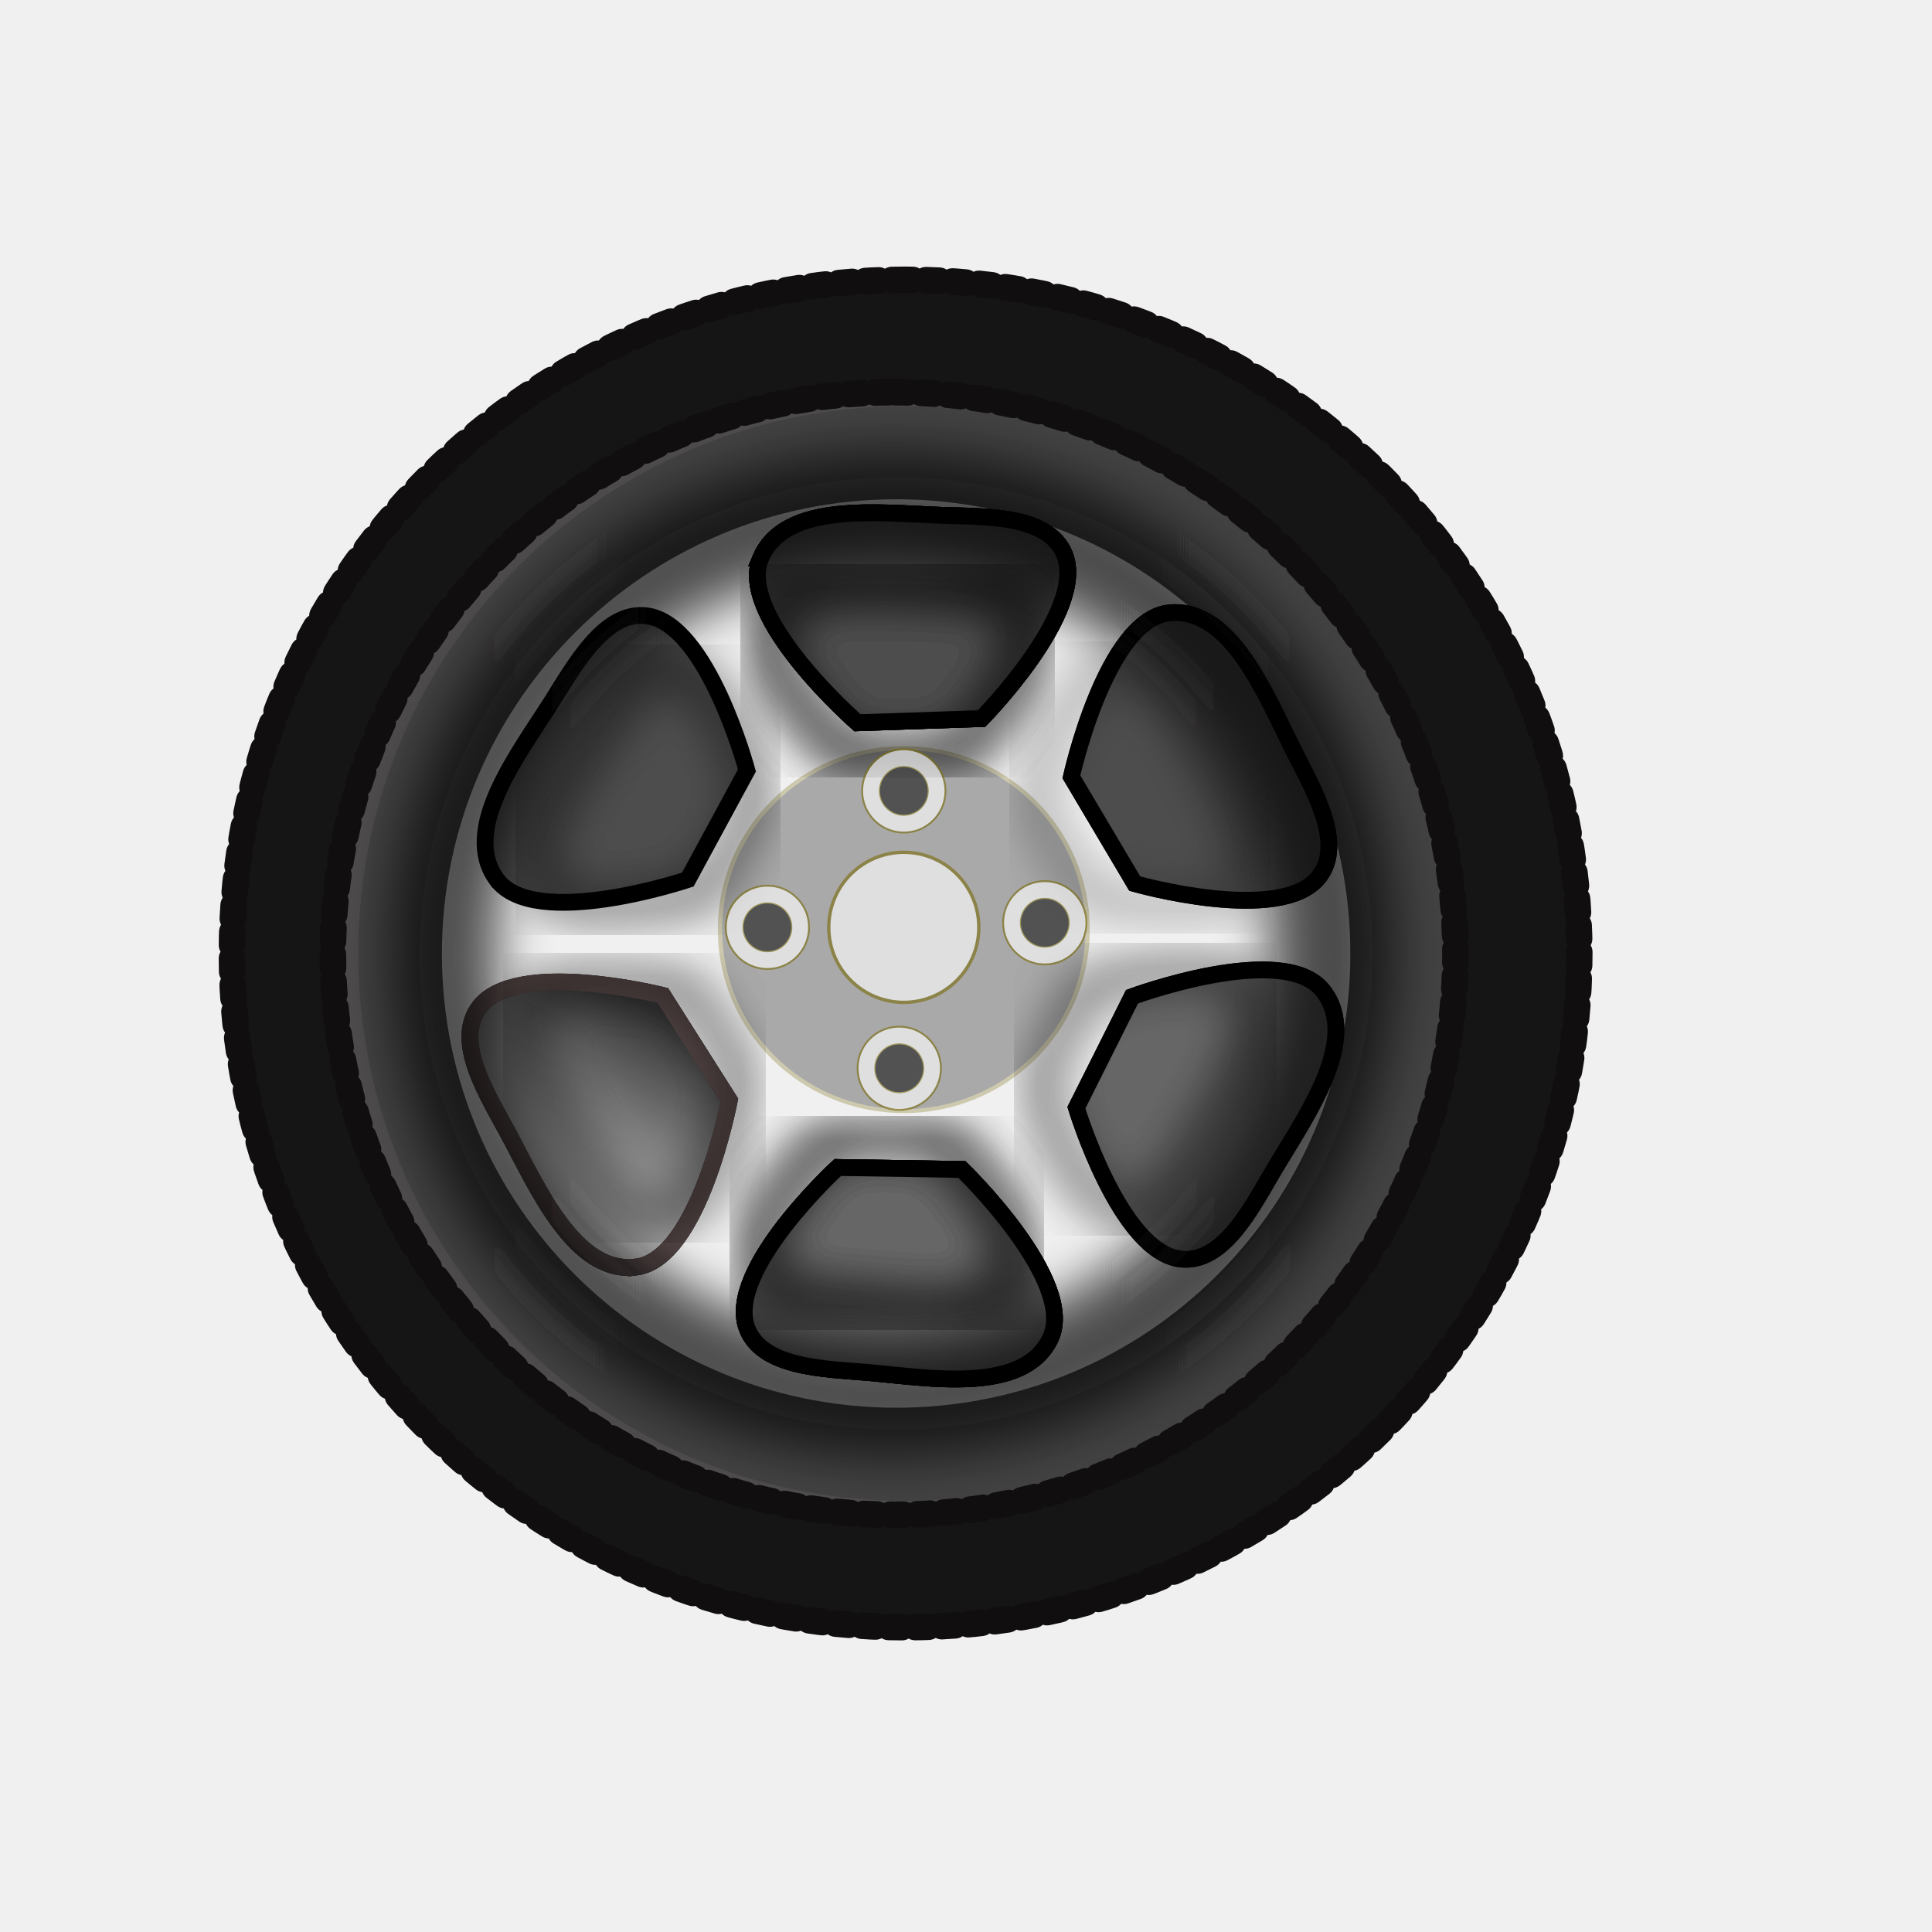
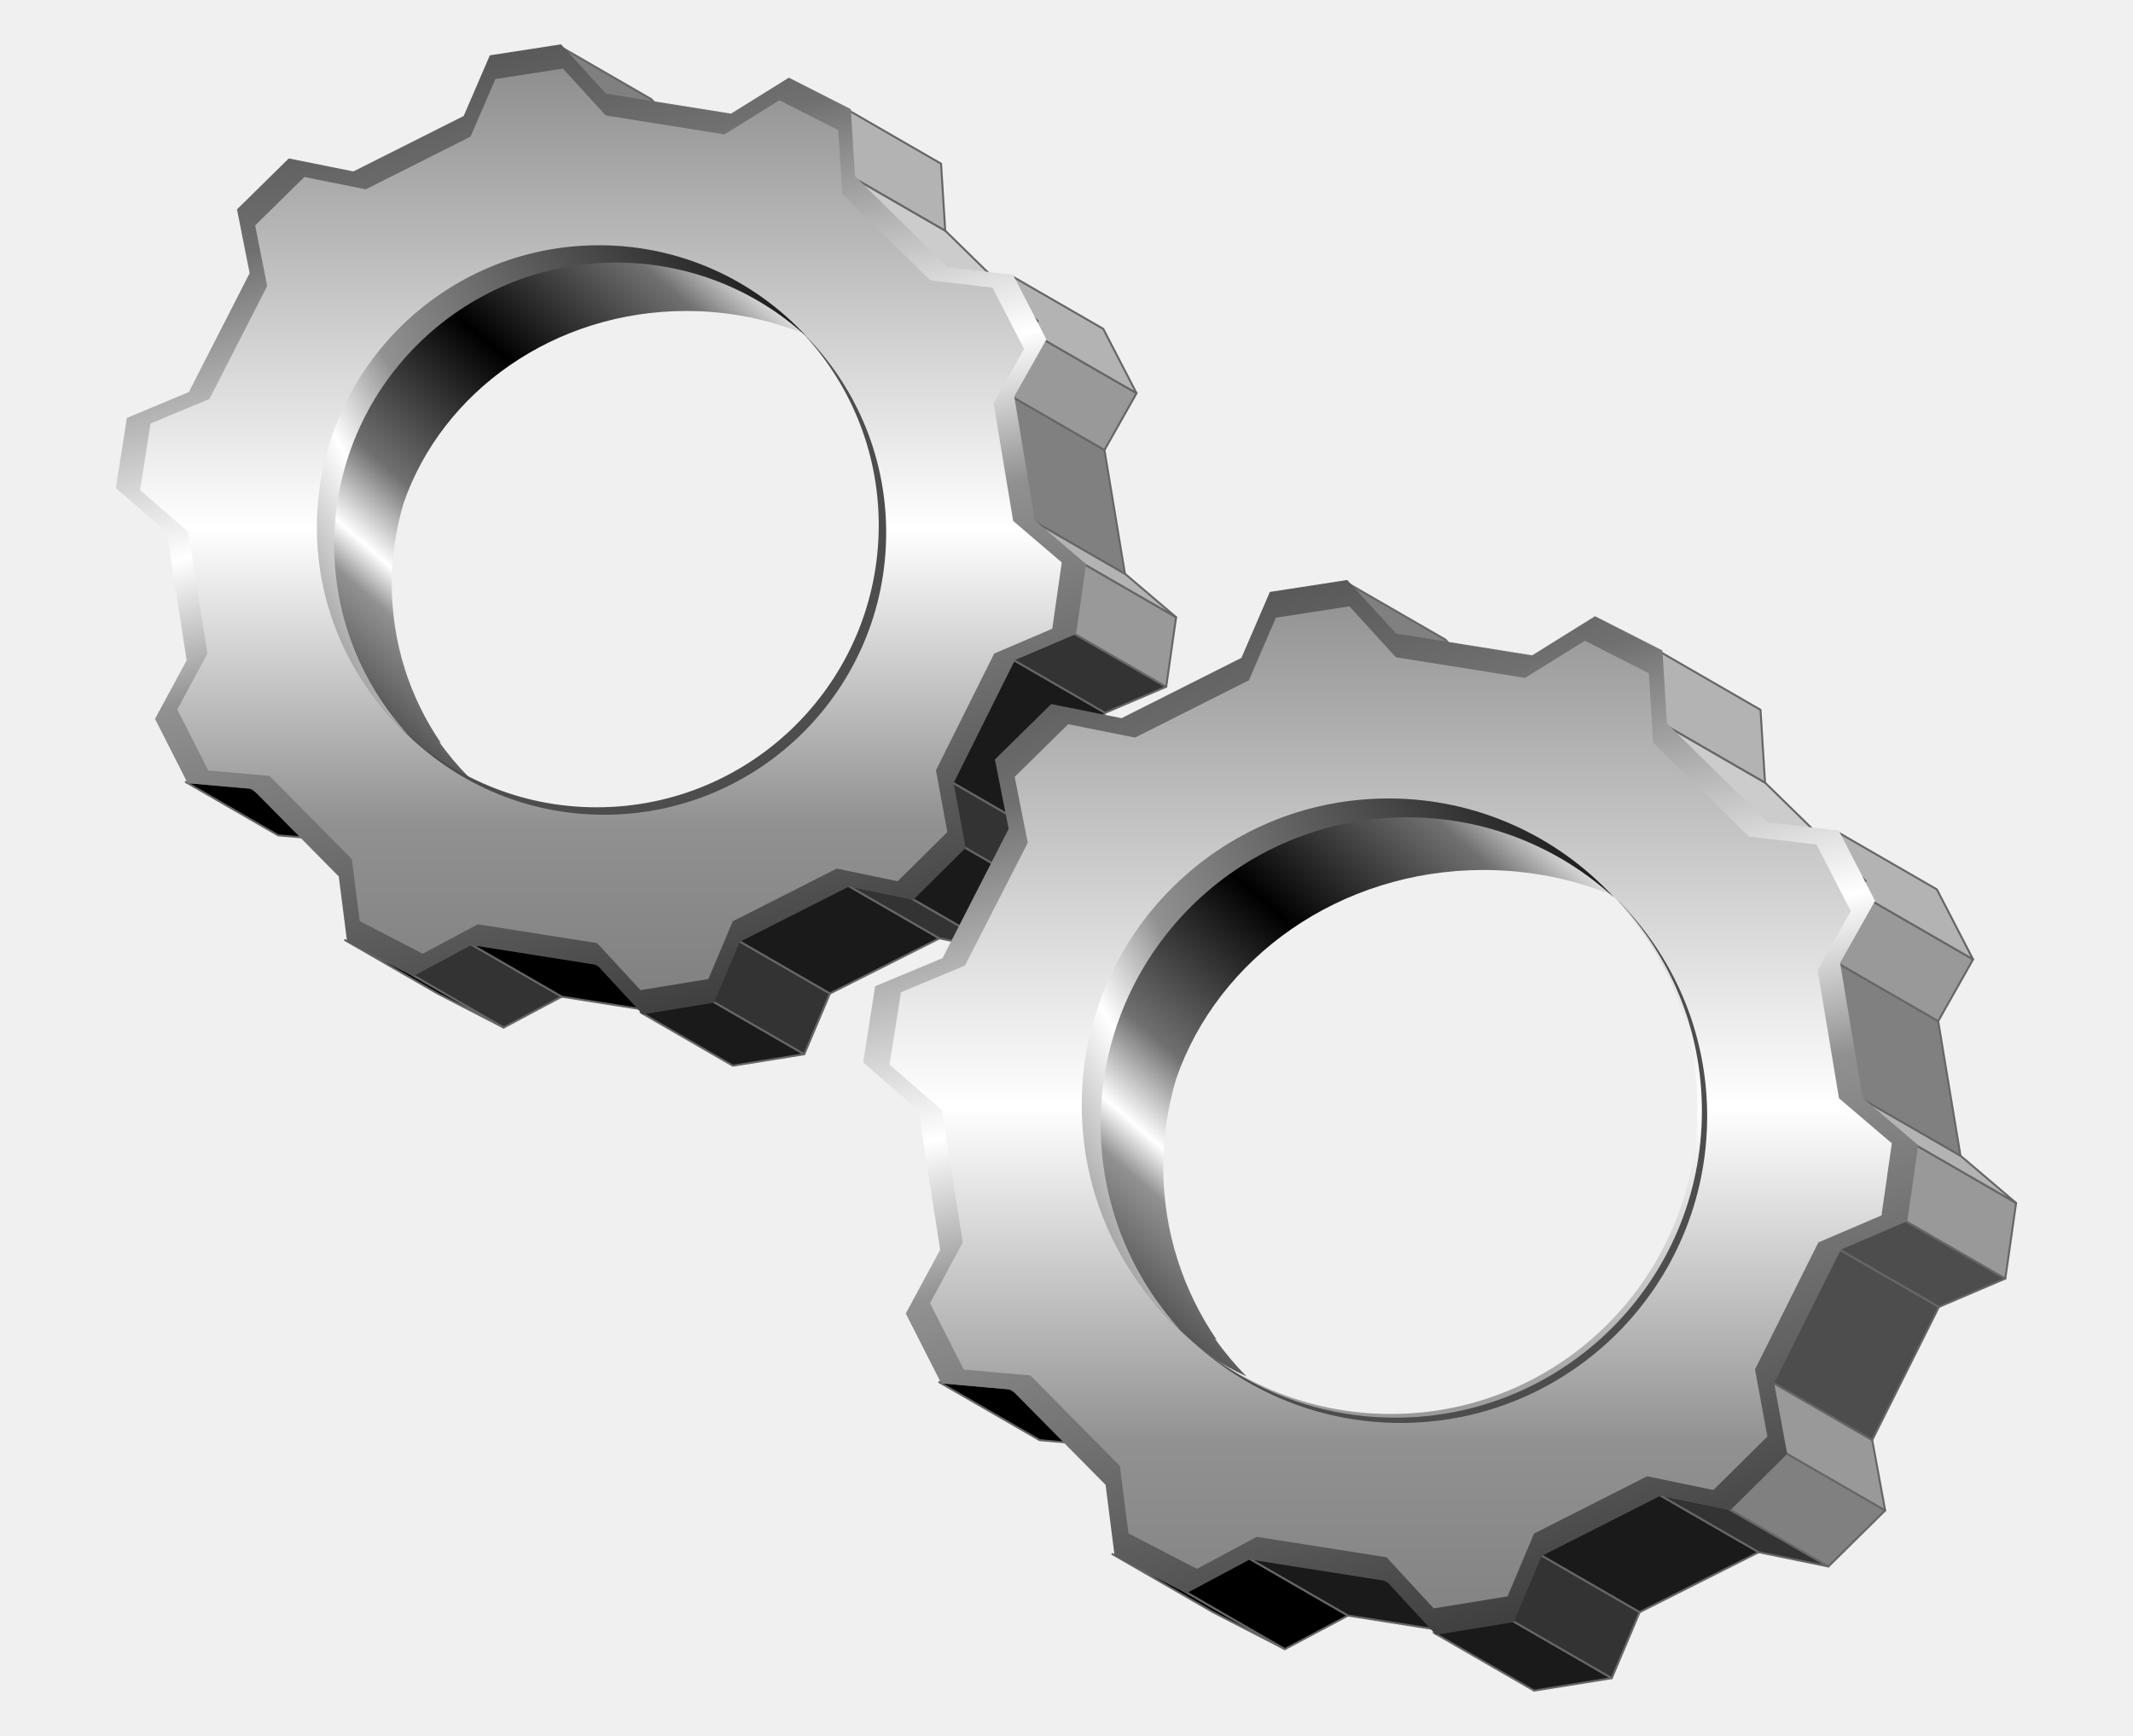
- <svg xmlns="http://www.w3.org/2000/svg" xmlns:xlink="http://www.w3.org/1999/xlink" width="90" height="90" id="svg2" version="1.1">
-   <defs id="defs4">
-     <linearGradient id="linearGradient3775">
-       <stop style="stop-color:#333333;stop-opacity:1;" offset="0" id="stop3777" />
-       <stop style="stop-color:#333333;stop-opacity:0;" offset="1" id="stop3779" />
+ <svg xmlns="http://www.w3.org/2000/svg" xmlns:xlink="http://www.w3.org/1999/xlink" viewBox="0 0 430 350">
+   <defs>
+     <linearGradient id="a">
+       <stop offset="0" />
+       <stop stop-color="#707070" offset=".344" />
+       <stop stop-color="#fff" offset=".5" />
+       <stop stop-color="#919191" offset=".578" />
+       <stop offset="1" />
    </linearGradient>
-     <linearGradient id="linearGradient3780">
-       <stop style="stop-color:#f5f5f5;stop-opacity:1;" offset="0" id="stop3782" />
-       <stop style="stop-color:#f5f5f5;stop-opacity:0;" offset="1" id="stop3784" />
-     </linearGradient>
-     <linearGradient id="linearGradient3709">
-       <stop style="stop-color:#000000;stop-opacity:1;" offset="0" id="stop3711" />
-       <stop style="stop-color:#000000;stop-opacity:0;" offset="1" id="stop3713" />
-     </linearGradient>
-     <linearGradient xlink:href="#linearGradient3709" id="linearGradient3715" x1="245.551" y1="592.607" x2="377.656" y2="707.546" gradientUnits="userSpaceOnUse" gradientTransform="translate(-231.2738,386.761)" />
-     <linearGradient xlink:href="#linearGradient3780" id="linearGradient3786" x1="70.851" y1="984.575" x2="76.82" y2="1014.064" gradientUnits="userSpaceOnUse" />
-     <filter id="filter3887">
-       <feGaussianBlur stdDeviation="1.714" id="feGaussianBlur3889" />
-     </filter>
-     <linearGradient xlink:href="#linearGradient3775" id="linearGradient3781" x1="37.068" y1="1009.351" x2="30.702" y2="1021.839" gradientUnits="userSpaceOnUse" gradientTransform="matrix(0.9724398,0,0,0.9724378,-5.187414,28.12496)" />
+     <linearGradient id="i" x1="745.09" x2="683.15" y1="162.86" y2="229.17" gradientTransform="matrix(1.0746 0 0 1.0038 -476.03 64.704)" gradientUnits="userSpaceOnUse" xlink:href="#a" spreadMethod="reflect" />
+     <linearGradient id="h" x1="306.66" x2="400.02" y1="59.359" y2="407.77" gradientUnits="userSpaceOnUse" xlink:href="#a" spreadMethod="reflect" />
+     <linearGradient id="g" x2="0" y1="-123.19" y2="633.24" gradientUnits="userSpaceOnUse" xlink:href="#a" spreadMethod="reflect" />
+     <linearGradient id="f" x1="177.53" x2="364.48" y1="275.92" y2="162.45" gradientUnits="userSpaceOnUse" xlink:href="#a" spreadMethod="reflect" />
+     <linearGradient id="e" x1="745.09" x2="683.15" y1="162.86" y2="229.17" gradientTransform="matrix(1.1686 0 0 1.0915 -389.72 162.62)" gradientUnits="userSpaceOnUse" xlink:href="#a" spreadMethod="reflect" />
+     <linearGradient id="d" x1="461.38" x2="562.89" y1="156.8" y2="535.67" gradientUnits="userSpaceOnUse" xlink:href="#a" spreadMethod="reflect" />
+     <linearGradient id="c" x2="0" y1="-64.016" y2="803.16" gradientUnits="userSpaceOnUse" xlink:href="#a" spreadMethod="reflect" />
+     <linearGradient id="b" x1="320.96" x2="524.25" y1="392.29" y2="268.9" gradientUnits="userSpaceOnUse" xlink:href="#a" spreadMethod="reflect" />
  </defs>
-   <g id="layer1" transform="translate(0,-962.3622)">
-     <path style="opacity:0.721;fill:#000000;fill-opacity:1;fill-rule:evenodd;stroke:#100e0e;stroke-width:1.027;stroke-linecap:round;stroke-linejoin:round;stroke-miterlimit:0;stroke-opacity:1;stroke-dasharray:none;stroke-dashoffset:0" d="m 42.173,980.769 c -14.364,0 -25.997,11.633 -25.997,25.997 0,14.364 11.633,26.025 25.997,26.025 14.364,0 26.025,-11.661 26.025,-26.025 0,-14.364 -11.66,-25.997 -26.025,-25.997 z m -0.414,4.337 c 11.97,0 21.659,9.717 21.659,21.687 0,11.97 -9.689,21.66 -21.659,21.66 -11.97,0 -21.687,-9.69 -21.687,-21.66 0,-11.97 9.717,-21.687 21.687,-21.687 z" id="path3741" />
-     <path style="fill:#4d4d4d;stroke:#000000;stroke-width:0.782px;stroke-linecap:butt;stroke-linejoin:miter;stroke-opacity:1" d="m 23.143,1003.337 c -1.712,-2.318 0.995,-5.831 2.542,-8.262 1.074,-1.687 2.466,-4.285 4.449,-4.025 2.835,0.372 4.661,7.203 4.661,7.203 l -2.754,5.084 c 0,0 -7.135,2.386 -8.897,0 z" id="path2957" />
-     <path id="path2961" d="m 35.442,988.356 c 1.133,-2.649 5.533,-2.092 8.413,-1.987 1.998,0.073 4.944,-0.041 5.723,1.801 1.113,2.634 -3.855,7.664 -3.855,7.664 l -5.779,0.197 c 0,0 -5.668,-4.948 -4.501,-7.675 z" style="fill:none;stroke:#000000;stroke-width:0.782px;stroke-linecap:butt;stroke-linejoin:miter;stroke-opacity:1" />
-     <path style="fill:none;stroke:#000000;stroke-width:0.782px;stroke-linecap:butt;stroke-linejoin:miter;stroke-opacity:1" d="m 35.442,988.356 c 1.133,-2.649 5.533,-2.092 8.413,-1.987 1.998,0.073 4.944,-0.041 5.723,1.801 1.113,2.634 -3.855,7.664 -3.855,7.664 l -5.779,0.197 c 0,0 -5.668,-4.948 -4.501,-7.675 z" id="path2963" />
-     <path id="path2965" d="m 61.627,1008.513 c 1.784,2.263 -0.81,5.86 -2.28,8.338 -1.02,1.72 -2.33,4.361 -4.32,4.163 -2.846,-0.283 -4.885,-7.052 -4.885,-7.052 l 2.592,-5.169 c 0,0 7.057,-2.609 8.893,-0.281 z" style="fill:none;stroke:#000000;stroke-width:0.782px;stroke-linecap:butt;stroke-linejoin:miter;stroke-opacity:1" />
-     <path style="fill:none;stroke:#000000;stroke-width:0.782px;stroke-linecap:butt;stroke-linejoin:miter;stroke-opacity:1" d="m 54.476,990.913 c 2.868,-0.28 4.495,3.846 5.787,6.421 0.897,1.787 2.413,4.315 1.172,5.884 -1.774,2.243 -8.574,0.305 -8.574,0.305 l -2.951,-4.973 c 0,0 1.613,-7.349 4.565,-7.637 z" id="path2967" />
-     <path style="fill:none;stroke:#000000;stroke-width:0.782px;stroke-linecap:butt;stroke-linejoin:miter;stroke-opacity:1" d="m 48.918,1024.732 c -1.264,2.589 -5.631,1.813 -8.501,1.564 -1.992,-0.173 -4.94,-0.206 -5.625,-2.085 -0.98,-2.687 4.234,-7.462 4.234,-7.462 l 5.781,0.092 c 0,0 5.413,5.225 4.112,7.89 z" id="path2969" />
-     <path id="path2971" d="m 48.918,1024.732 c -1.264,2.589 -5.631,1.813 -8.501,1.564 -1.992,-0.173 -4.94,-0.206 -5.625,-2.085 -0.98,-2.687 4.234,-7.462 4.234,-7.462 l 5.781,0.092 c 0,0 5.413,5.225 4.112,7.89 z" style="fill:none;stroke:#000000;stroke-width:0.782px;stroke-linecap:butt;stroke-linejoin:miter;stroke-opacity:1" />
-     <path style="fill:none;stroke:#000000;stroke-width:0.782px;stroke-linecap:butt;stroke-linejoin:miter;stroke-opacity:1" d="m 29.638,1021.386 c -2.858,0.365 -4.607,-3.711 -5.975,-6.247 -0.949,-1.76 -2.54,-4.242 -1.346,-5.846 1.707,-2.294 8.561,-0.558 8.561,-0.558 l 3.097,4.883 c 0,0 -1.395,7.393 -4.337,7.769 z" id="path2973" />
-     <path style="opacity:0.295;fill:#000000;fill-opacity:1;fill-rule:evenodd;stroke:#7b6d10;stroke-width:0.2;stroke-linecap:round;stroke-linejoin:round;stroke-miterlimit:4;stroke-opacity:1;stroke-dasharray:none;stroke-dashoffset:0" id="path2975" d="m -44.954,4.831 a 8.395,9.343 0 1 1 -16.79,0 8.395,9.343 0 1 1 16.79,0 z" transform="matrix(1.019863,0,0,0.9050598,96.51171,1001.295)" />
-     <path id="path2977" d="m 42.17,975.399 c -17.329,0 -31.364,14.034 -31.364,31.364 0,17.329 14.034,31.397 31.364,31.397 17.329,0 31.397,-14.068 31.397,-31.397 0,-17.33 -14.068,-31.364 -31.397,-31.364 z m -0.5,5.233 c 14.441,0 26.131,11.723 26.131,26.164 0,14.441 -11.69,26.131 -26.131,26.131 -14.441,0 -26.164,-11.69 -26.164,-26.131 0,-14.441 11.723,-26.164 26.164,-26.164 z" style="fill:#151515;fill-opacity:1;fill-rule:evenodd;stroke:#100e0e;stroke-width:1.239;stroke-linecap:round;stroke-linejoin:round;stroke-miterlimit:0;stroke-opacity:1;stroke-dasharray:0.619, 0.619;stroke-dashoffset:0" />
-     <path style="fill:none;stroke:#000000;stroke-width:0.782px;stroke-linecap:butt;stroke-linejoin:miter;stroke-opacity:1" d="m 35.442,988.356 c 1.133,-2.649 5.533,-2.092 8.413,-1.987 1.998,0.073 4.944,-0.041 5.723,1.801 1.113,2.634 -3.855,7.664 -3.855,7.664 l -5.779,0.197 c 0,0 -5.668,-4.948 -4.501,-7.675 z" id="path2981" />
-     <path id="path2983" d="m 35.442,988.356 c 1.133,-2.649 5.533,-2.092 8.413,-1.987 1.998,0.073 4.944,-0.041 5.723,1.801 1.113,2.634 -3.855,7.664 -3.855,7.664 l -5.779,0.197 c 0,0 -5.668,-4.948 -4.501,-7.675 z" style="fill:#4d4d4d;stroke:#000000;stroke-width:0.782px;stroke-linecap:butt;stroke-linejoin:miter;stroke-opacity:1" />
-     <path style="fill:#666666;stroke:#000000;stroke-width:0.782px;stroke-linecap:butt;stroke-linejoin:miter;stroke-opacity:1" d="m 61.627,1008.513 c 1.784,2.263 -0.81,5.86 -2.28,8.338 -1.02,1.72 -2.33,4.361 -4.32,4.163 -2.846,-0.283 -4.885,-7.052 -4.885,-7.052 l 2.592,-5.169 c 0,0 7.057,-2.609 8.893,-0.281 z" id="path2985" />
-     <path id="path2987" d="m 54.476,990.913 c 2.868,-0.28 4.495,3.846 5.787,6.421 0.897,1.787 2.413,4.315 1.172,5.884 -1.774,2.243 -8.574,0.305 -8.574,0.305 l -2.951,-4.973 c 0,0 1.613,-7.349 4.565,-7.637 z" style="fill:#4d4d4d;stroke:#000000;stroke-width:0.782px;stroke-linecap:butt;stroke-linejoin:miter;stroke-opacity:1" />
-     <path id="path2989" d="m 48.918,1024.732 c -1.264,2.589 -5.631,1.813 -8.501,1.564 -1.992,-0.173 -4.94,-0.206 -5.625,-2.085 -0.98,-2.687 4.234,-7.462 4.234,-7.462 l 5.781,0.092 c 0,0 5.413,5.225 4.112,7.89 z" style="fill:none;stroke:#000000;stroke-width:0.782px;stroke-linecap:butt;stroke-linejoin:miter;stroke-opacity:1" />
-     <path style="fill:#666666;stroke:#000000;stroke-width:0.782px;stroke-linecap:butt;stroke-linejoin:miter;stroke-opacity:1" d="m 48.918,1024.732 c -1.264,2.589 -5.631,1.813 -8.501,1.564 -1.992,-0.173 -4.94,-0.206 -5.625,-2.085 -0.98,-2.687 4.234,-7.462 4.234,-7.462 l 5.781,0.092 c 0,0 5.413,5.225 4.112,7.89 z" id="path2991" />
-     <path id="path2993" d="m 29.638,1021.386 c -2.858,0.365 -4.607,-3.711 -5.975,-6.247 -0.949,-1.76 -2.54,-4.242 -1.346,-5.846 1.707,-2.294 8.561,-0.558 8.561,-0.558 l 3.097,4.883 c 0,0 -1.395,7.393 -4.337,7.769 z" style="fill:url(#linearGradient3781);fill-opacity:1;stroke:#534545;stroke-width:0.782;stroke-linecap:butt;stroke-linejoin:miter;stroke-miterlimit:4;stroke-opacity:1;stroke-dasharray:none" />
-     <path id="path3063" d="m -54.478,931.709 c -18.362,0 -33.233,14.871 -33.233,33.233 0,18.362 14.871,33.268 33.233,33.268 18.362,0 33.268,-14.906 33.268,-33.268 0,-18.362 -14.906,-33.233 -33.268,-33.233 z m -0.53,5.545 c 15.302,0 27.688,12.422 27.688,27.724 0,15.302 -12.386,27.688 -27.688,27.688 -15.302,0 -27.724,-12.386 -27.724,-27.688 0,-15.302 12.422,-27.724 27.724,-27.724 z" style="opacity:0.455;fill:#000000;fill-opacity:1;fill-rule:evenodd;stroke:#100e0e;stroke-width:1.312;stroke-linecap:round;stroke-linejoin:round;stroke-miterlimit:0;stroke-opacity:1;stroke-dasharray:none;stroke-dashoffset:0;filter:url(#filter3887)" transform="matrix(0.6588143,0,0,0.6588128,77.43065,371.0518)" />
-     <path id="path3065" d="m -78.805,960.559 c -2.188,-2.963 1.272,-7.454 3.25,-10.561 1.373,-2.156 3.152,-5.478 5.687,-5.145 3.625,0.476 5.958,9.207 5.958,9.207 l -3.52,6.499 c 0,0 -9.121,3.05 -11.374,0 z" style="opacity:0.632;fill:none;stroke:#000000;stroke-width:1px;stroke-linecap:butt;stroke-linejoin:miter;stroke-opacity:1;filter:url(#filter3887)" transform="matrix(0.6588143,0,0,0.6588128,77.43065,371.0518)" />
-     <path style="opacity:0.632;fill:none;stroke:#000000;stroke-width:1px;stroke-linecap:butt;stroke-linejoin:miter;stroke-opacity:1;filter:url(#filter3887)" d="m -63.083,941.408 c 1.449,-3.387 7.073,-2.674 10.754,-2.54 2.555,0.093 6.32,-0.052 7.315,2.302 1.423,3.367 -4.928,9.797 -4.928,9.797 l -7.387,0.251 c 0,0 -7.245,-6.325 -5.754,-9.811 z" id="path3067" transform="matrix(0.6588143,0,0,0.6588128,77.43065,371.0518)" />
-     <path id="path3069" d="m -63.083,941.408 c 1.449,-3.387 7.073,-2.674 10.754,-2.54 2.555,0.093 6.32,-0.052 7.315,2.302 1.423,3.367 -4.928,9.797 -4.928,9.797 l -7.387,0.251 c 0,0 -7.245,-6.325 -5.754,-9.811 z" style="opacity:0.632;fill:none;stroke:#000000;stroke-width:1px;stroke-linecap:butt;stroke-linejoin:miter;stroke-opacity:1;filter:url(#filter3887)" transform="matrix(0.6588143,0,0,0.6588128,77.43065,371.0518)" />
-     <path style="opacity:0.632;fill:none;stroke:#000000;stroke-width:1px;stroke-linecap:butt;stroke-linejoin:miter;stroke-opacity:1;filter:url(#filter3887)" d="m -29.61,967.176 c 2.281,2.892 -1.036,7.491 -2.915,10.659 -1.304,2.199 -2.978,5.575 -5.522,5.322 -3.638,-0.361 -6.245,-9.015 -6.245,-9.015 l 3.314,-6.607 c 0,0 9.021,-3.336 11.368,-0.359 z" id="path3071" transform="matrix(0.6588143,0,0,0.6588128,77.43065,371.0518)" />
-     <path id="path3073" d="m -38.75,944.677 c 3.666,-0.358 5.746,4.916 7.398,8.208 1.147,2.285 3.085,5.516 1.499,7.521 -2.268,2.867 -10.96,0.39 -10.96,0.39 l -3.772,-6.356 c 0,0 2.062,-9.394 5.836,-9.763 z" style="opacity:0.632;fill:none;stroke:#000000;stroke-width:1px;stroke-linecap:butt;stroke-linejoin:miter;stroke-opacity:1;filter:url(#filter3887)" transform="matrix(0.6588143,0,0,0.6588128,77.43065,371.0518)" />
-     <path id="path3075" d="m -45.855,987.91 c -1.616,3.31 -7.198,2.317 -10.868,1.999 -2.547,-0.221 -6.315,-0.264 -7.191,-2.665 -1.253,-3.434 5.412,-9.538 5.412,-9.538 l 7.391,0.118 c 0,0 6.92,6.68 5.256,10.086 z" style="opacity:0.632;fill:none;stroke:#000000;stroke-width:1px;stroke-linecap:butt;stroke-linejoin:miter;stroke-opacity:1;filter:url(#filter3887)" transform="matrix(0.6588143,0,0,0.6588128,77.43065,371.0518)" />
-     <path style="opacity:0.632;fill:none;stroke:#000000;stroke-width:1px;stroke-linecap:butt;stroke-linejoin:miter;stroke-opacity:1;filter:url(#filter3887)" d="m -45.855,987.91 c -1.616,3.31 -7.198,2.317 -10.868,1.999 -2.547,-0.221 -6.315,-0.264 -7.191,-2.665 -1.253,-3.434 5.412,-9.538 5.412,-9.538 l 7.391,0.118 c 0,0 6.92,6.68 5.256,10.086 z" id="path3077" transform="matrix(0.6588143,0,0,0.6588128,77.43065,371.0518)" />
-     <path id="path3079" d="m -70.502,983.632 c -3.654,0.467 -5.889,-4.744 -7.638,-7.986 -1.214,-2.25 -3.247,-5.423 -1.721,-7.474 2.182,-2.933 10.944,-0.714 10.944,-0.714 l 3.959,6.242 c 0,0 -1.783,9.451 -5.544,9.931 z" style="opacity:0.632;fill:none;stroke:#000000;stroke-width:1px;stroke-linecap:butt;stroke-linejoin:miter;stroke-opacity:1;filter:url(#filter3887)" transform="matrix(0.6588143,0,0,0.6588128,77.43065,371.0518)" />
-     <path style="opacity:0.455;fill:#000000;fill-opacity:1;fill-rule:evenodd;stroke:#100e0e;stroke-width:1.312;stroke-linecap:round;stroke-linejoin:round;stroke-miterlimit:0;stroke-opacity:1;stroke-dasharray:none;stroke-dashoffset:0;filter:url(#filter3887)" d="m -58.811,920.877 c -18.362,0 -33.233,14.871 -33.233,33.233 0,18.362 14.871,33.268 33.233,33.268 18.362,0 33.268,-14.906 33.268,-33.268 0,-18.362 -14.906,-33.233 -33.268,-33.233 z m -0.53,5.545 c 15.302,0 27.688,12.422 27.688,27.724 0,15.302 -12.386,27.688 -27.688,27.688 -15.302,0 -27.724,-12.386 -27.724,-27.688 0,-15.302 12.422,-27.724 27.724,-27.724 z" id="path3083" transform="matrix(0.699964,0,0,0.6999625,82.70457,338.9262)" />
-     <path style="opacity:0.632;fill:none;stroke:#000000;stroke-width:1px;stroke-linecap:butt;stroke-linejoin:miter;stroke-opacity:1;filter:url(#filter3887)" d="m -78.805,960.559 c -2.188,-2.963 1.272,-7.454 3.25,-10.561 1.373,-2.156 3.152,-5.478 5.687,-5.145 3.625,0.476 5.958,9.207 5.958,9.207 l -3.52,6.499 c 0,0 -9.121,3.05 -11.374,0 z" id="path3085" transform="matrix(0.6588143,0,0,0.6588128,77.43065,371.0518)" />
-     <path id="path3087" d="m -63.083,941.408 c 1.449,-3.387 7.073,-2.674 10.754,-2.54 2.555,0.093 6.32,-0.052 7.315,2.302 1.423,3.367 -4.928,9.797 -4.928,9.797 l -7.387,0.251 c 0,0 -7.245,-6.325 -5.754,-9.811 z" style="opacity:0.632;fill:none;stroke:#000000;stroke-width:1px;stroke-linecap:butt;stroke-linejoin:miter;stroke-opacity:1;filter:url(#filter3887)" transform="matrix(0.6588143,0,0,0.6588128,77.43065,371.0518)" />
-     <path style="opacity:0.632;fill:none;stroke:#000000;stroke-width:1px;stroke-linecap:butt;stroke-linejoin:miter;stroke-opacity:1;filter:url(#filter3887)" d="m -63.083,941.408 c 1.449,-3.387 7.073,-2.674 10.754,-2.54 2.555,0.093 6.32,-0.052 7.315,2.302 1.423,3.367 -4.928,9.797 -4.928,9.797 l -7.387,0.251 c 0,0 -7.245,-6.325 -5.754,-9.811 z" id="path3089" transform="matrix(0.6588143,0,0,0.6588128,77.43065,371.0518)" />
-     <path id="path3091" d="m -29.61,967.176 c 2.281,2.892 -1.036,7.491 -2.915,10.659 -1.304,2.199 -2.978,5.575 -5.522,5.322 -3.638,-0.361 -6.245,-9.015 -6.245,-9.015 l 3.314,-6.607 c 0,0 9.021,-3.336 11.368,-0.359 z" style="opacity:0.632;fill:none;stroke:#000000;stroke-width:1px;stroke-linecap:butt;stroke-linejoin:miter;stroke-opacity:1;filter:url(#filter3887)" transform="matrix(0.6588143,0,0,0.6588128,77.43065,371.0518)" />
-     <path style="opacity:0.632;fill:none;stroke:#000000;stroke-width:0;stroke-linecap:butt;stroke-linejoin:miter;stroke-miterlimit:4;stroke-opacity:1;stroke-dasharray:none;filter:url(#filter3887)" d="m -38.75,944.677 c 3.666,-0.358 5.746,4.916 7.398,8.208 1.147,2.285 3.085,5.516 1.499,7.521 -2.268,2.867 -10.96,0.39 -10.96,0.39 l -3.772,-6.356 c 0,0 2.062,-9.394 5.836,-9.763 z" id="path3093" transform="matrix(0.6588143,0,0,0.6588128,77.43065,371.0518)" />
-     <path style="opacity:0.632;fill:none;stroke:#000000;stroke-width:1px;stroke-linecap:butt;stroke-linejoin:miter;stroke-opacity:1;filter:url(#filter3887)" d="m -45.855,987.91 c -1.616,3.31 -7.198,2.317 -10.868,1.999 -2.547,-0.221 -6.315,-0.264 -7.191,-2.665 -1.253,-3.434 5.412,-9.538 5.412,-9.538 l 7.391,0.118 c 0,0 6.92,6.68 5.256,10.086 z" id="path3095" transform="matrix(0.6588143,0,0,0.6588128,77.43065,371.0518)" />
-     <path id="path3097" d="m -45.855,987.91 c -1.616,3.31 -7.198,2.317 -10.868,1.999 -2.547,-0.221 -6.315,-0.264 -7.191,-2.665 -1.253,-3.434 5.412,-9.538 5.412,-9.538 l 7.391,0.118 c 0,0 6.92,6.68 5.256,10.086 z" style="opacity:0.632;fill:none;stroke:#000000;stroke-width:1px;stroke-linecap:butt;stroke-linejoin:miter;stroke-opacity:1;filter:url(#filter3887)" transform="matrix(0.6588143,0,0,0.6588128,77.43065,371.0518)" />
-     <path style="opacity:0.632;fill:none;stroke:#000000;stroke-width:1px;stroke-linecap:butt;stroke-linejoin:miter;stroke-opacity:1;filter:url(#filter3887)" d="m -70.502,983.632 c -3.654,0.467 -5.889,-4.744 -7.638,-7.986 -1.214,-2.25 -3.247,-5.423 -1.721,-7.474 2.182,-2.933 10.944,-0.714 10.944,-0.714 l 3.959,6.242 c 0,0 -1.783,9.451 -5.544,9.931 z" id="path3099" transform="matrix(0.6588143,0,0,0.6588128,77.43065,371.0518)" />
-     <path style="opacity:0.632;fill:#ffffff;fill-opacity:1;fill-rule:evenodd;stroke:#7b6d10;stroke-width:0.2;stroke-linecap:round;stroke-linejoin:round;stroke-miterlimit:4;stroke-opacity:1;stroke-dasharray:none;stroke-dashoffset:0" id="path3931" d="m -53.891,-8.709 a 4.468,4.468 0 1 1 -8.937,0 4.468,4.468 0 1 1 8.937,0 z" transform="matrix(0.7822635,0,0,0.7822618,87.75509,1012.374)" />
-     <g id="g3945" transform="matrix(1.276056,0,0,1.276053,105.5142,-278.1799)">
-       <path style="opacity:0.632;fill:#ffffff;fill-opacity:1;fill-rule:evenodd;stroke:#7b6d10;stroke-width:0.2;stroke-linecap:round;stroke-linejoin:round;stroke-miterlimit:4;stroke-opacity:1;stroke-dasharray:none;stroke-dashoffset:0" id="path3941" d="m -53.891,-8.709 c 0,2.468 -2.001,4.468 -4.468,4.468 -2.468,0 -4.468,-2.001 -4.468,-4.468 0,-2.468 2.001,-4.468 4.468,-4.468 2.468,0 4.468,2.001 4.468,4.468 z" transform="matrix(0.3405524,0,0,0.3405524,-29.8188,1004.01)" />
-       <path transform="matrix(0.1992261,0,0,0.1992261,-38.06644,1002.779)" d="m -53.891,-8.709 c 0,2.468 -2.001,4.468 -4.468,4.468 -2.468,0 -4.468,-2.001 -4.468,-4.468 0,-2.468 2.001,-4.468 4.468,-4.468 2.468,0 4.468,2.001 4.468,4.468 z" id="path3943" style="opacity:0.632;fill:#000000;fill-opacity:1;fill-rule:evenodd;stroke:#7b6d10;stroke-width:0.2;stroke-linecap:round;stroke-linejoin:round;stroke-miterlimit:4;stroke-opacity:1;stroke-dasharray:none;stroke-dashoffset:0" />
+   <g transform="translate(-213.99 -148.31)">
+     <path d="m335.13 194.46c-21.453 0-40.117 11.883-49.803 29.428-6.346 8.877-10.058 19.534-10.058 31.008 0 21.921 13.504 40.864 33.164 50.033-2.173-2.188-4.14-4.553-5.92-7.041 0.135 0.095 0.266 0.194 0.402 0.287-6.268-9.136-9.943-20.181-9.943-32.1 0-5.671 0.841-11.154 2.385-16.323 7.764-22.48 30.34-38.739 56.988-38.739 8.398 0 16.371 1.624 23.623 4.541h0.029c2.091 1.086 4.107 2.295 6.035 3.621-10.245-14.918-27.431-24.715-46.901-24.715z" fill="url(#i)" />
+     <g transform="matrix(.91962 0 0 .91962 39.131 27.322)" stroke="#666" stroke-linecap="round" stroke-linejoin="round" stroke-width=".435">
+       <path d="m230.87 303.02 14.114 1.26 20.24 11.686-14.114-1.26z" />
+       <path d="m265.78 337.68 14.534 7.486 20.24 11.686-14.534-7.486z" />
+       <path d="m280.32 345.16 12.726-6.774 20.24 11.686-12.726 6.774z" fill="#333" />
+       <path d="m293.04 338.39 27.497 4.346 20.24 11.686-27.497-4.346z" />
+       <path d="m330.56 353.53 15.648-2.52 20.24 11.686-15.648 2.52z" fill="#1a1a1a" />
+       <path d="m346.21 351.01 5.624-13.311 20.24 11.686-5.624 13.311z" fill="#333" />
+       <path d="m351.84 337.7 23.992-12.087 20.24 11.686-23.992 12.087z" fill="#1a1a1a" />
+       <path d="m375.83 325.61 14.059 2.885 20.24 11.686-14.059-2.885z" fill="#333" />
+       <path d="m389.89 328.49 11.448-11.302 20.24 11.686-11.448 11.302z" fill="#1a1a1a" />
+       <path d="m401.33 317.19-2.611-14.187 20.24 11.686 2.611 14.187z" fill="#333" />
+       <path d="m398.72 303 13.438-26.84 20.24 11.686-13.438 26.84z" fill="#1a1a1a" />
+       <path d="m412.16 276.16 13.384-5.715 20.24 11.686-13.384 5.715z" fill="#333" />
+       <path d="m425.55 270.45 2.173-15.246 20.24 11.686-2.173 15.246z" fill="#999" />
+       <path d="m427.72 255.2-11.211-9.531 20.24 11.686 11.211 9.531z" fill="#b3b3b3" />
+       <path d="m416.51 245.67-4.492-27.132 20.24 11.686 4.492 27.132z" fill="#808080" />
+       <path d="m412.02 218.54 7.03-12.452 20.24 11.686-7.03 12.452z" fill="#999" />
+       <path d="m419.05 206.09-7.303-14.114 20.24 11.686 7.303 14.114z" fill="#b3b3b3" />
+       <path d="m397.41 190.31-20.304-19.865 20.24 11.686 20.304 19.865z" fill="#ccc" />
+       <path d="m322.51 152.41-9.841-10.791 20.24 11.686 9.841 10.791z" fill="#808080" />
+       <path d="m377.11 170.45-0.913-14.68 20.24 11.686 0.913 14.68z" fill="#b3b3b3" />
    </g>
-     <g transform="matrix(1.276056,0,0,1.276053,112.0813,-272.0365)" id="g3949">
-       <path transform="matrix(0.3405524,0,0,0.3405524,-29.8188,1004.01)" d="m -53.891,-8.709 c 0,2.468 -2.001,4.468 -4.468,4.468 -2.468,0 -4.468,-2.001 -4.468,-4.468 0,-2.468 2.001,-4.468 4.468,-4.468 2.468,0 4.468,2.001 4.468,4.468 z" id="path3951" style="opacity:0.632;fill:#ffffff;fill-opacity:1;fill-rule:evenodd;stroke:#7b6d10;stroke-width:0.2;stroke-linecap:round;stroke-linejoin:round;stroke-miterlimit:4;stroke-opacity:1;stroke-dasharray:none;stroke-dashoffset:0" />
-       <path style="opacity:0.632;fill:#000000;fill-opacity:1;fill-rule:evenodd;stroke:#7b6d10;stroke-width:0.2;stroke-linecap:round;stroke-linejoin:round;stroke-miterlimit:4;stroke-opacity:1;stroke-dasharray:none;stroke-dashoffset:0" id="path3953" d="m -53.891,-8.709 c 0,2.468 -2.001,4.468 -4.468,4.468 -2.468,0 -4.468,-2.001 -4.468,-4.468 0,-2.468 2.001,-4.468 4.468,-4.468 2.468,0 4.468,2.001 4.468,4.468 z" transform="matrix(0.1992261,0,0,0.1992261,-38.06644,1002.779)" />
+     <path d="m327.08 157.25-14.339 2.216-5.272 12.224-22.231 11.183-13.03-2.619-10.444 10.276 2.552 12.862-12.257 23.977-12.492 5.205-2.216 14.138 10.242 8.899 4.03 25.824-6.381 11.821 6.582 12.963 12.996 1.142 17.463 17.664 1.679 13.164 13.366 6.918 11.686-6.246 25.321 3.996 9.201 9.974 14.407-2.351 5.172-12.257 22.063-11.183 12.929 2.687 10.545-10.444-2.418-13.097 12.358-24.783 12.325-5.272 2.015-14.071-10.31-8.799-4.164-25.018 6.481-11.485-6.716-13.03-13.198-1.545-18.672-18.336-0.84-13.533-12.492-6.347-11.653 7.254-25.22-4.03-9.067-9.94zm8.06 37.914c33.066 0 59.843 26.81 59.843 59.876s-26.777 59.843-59.843 59.843-59.876-26.777-59.876-59.843 26.81-59.876 59.876-59.876z" fill="url(#h)" />
+     <path d="m327.48 162.14-13.622 2.106-5.009 11.613-21.12 10.624-12.378-2.488-9.922 9.762 2.425 12.219-11.645 22.779-11.868 4.945-2.106 13.431 9.73 8.454 3.828 24.533-6.061 11.23 6.253 12.314 12.346 1.085 16.589 16.781 1.595 12.506 12.697 6.572 11.102-5.934 24.055 3.796 8.741 9.475 13.686-2.233 4.913-11.645 20.96-10.624 12.283 2.552 10.018-9.922-2.297-12.442 11.74-23.544 11.708-5.009 1.914-13.367-9.794-8.358-3.956-23.768 6.157-10.911-6.381-12.378-12.538-1.468-17.738-17.419-0.798-12.857-11.868-6.03-11.07 6.891-23.959-3.828-8.614-9.443zm7.657 36.018c31.413 0 56.851 25.47 56.851 56.883s-25.438 56.851-56.851 56.851-56.883-25.438-56.883-56.851 25.47-56.883 56.883-56.883z" fill="url(#g)" />
+     <path d="m334.73 197.76c-31.409 0-56.861 25.479-56.861 56.888 0 16.564 7.093 31.436 18.399 41.82-9.252-10.104-14.905-23.542-14.905-38.326 0-31.409 25.452-56.888 56.861-56.888 14.66 0 28 5.55 38.08 14.659 0.047 0.023 0.09 0.059 0.136 0.082-10.387-11.204-25.228-18.235-41.711-18.235z" fill="url(#f)" />
+     <path transform="translate(199.89 941.21)" d="m175.31-726.41c9.851 10.212 15.938 24.091 15.938 39.406 0 31.409-25.466 56.875-56.875 56.875-15.302 0-29.153-6.074-39.375-15.906 10.342 10.715 24.807 17.406 40.875 17.406 31.409 0 56.875-25.466 56.875-56.875 0-16.078-6.706-30.573-17.438-40.906z" fill="#4d4d4d" />
+   </g>
+   <g transform="translate(-211.99 -146.31)">
+     <path d="m492.34 303.72c-23.329 0-43.623 12.922-54.156 32-6.901 9.653-10.938 21.242-10.938 33.719 0 23.837 14.684 44.436 36.062 54.406-2.363-2.379-4.502-4.951-6.438-7.656l0.438 0.312c-6.816-9.934-10.812-21.945-10.812-34.906 0-6.166 0.914-12.129 2.594-17.75 8.442-24.445 32.991-42.125 61.969-42.125 9.132 0 17.802 1.766 25.688 4.938h0.031c2.273 1.181 4.466 2.496 6.562 3.938-11.141-16.222-29.829-26.875-51-26.875z" fill="url(#e)" />
+     <g transform="translate(170.46 121.97)" stroke="#666" stroke-linecap="round" stroke-linejoin="round" stroke-width=".4">
+       <path d="m230.87 303.02 14.114 1.26 20.24 11.686-14.114-1.26z" />
+       <path d="m265.78 337.68 14.534 7.486 20.24 11.686-14.534-7.486z" />
+       <path d="m280.32 345.16 12.726-6.774 20.24 11.686-12.726 6.774z" />
+       <path d="m293.04 338.39 27.497 4.346 20.24 11.686-27.497-4.346z" fill="#1a1a1a" />
+       <path d="m330.56 353.53 15.648-2.52 20.24 11.686-15.648 2.52z" fill="#1a1a1a" />
+       <path d="m346.21 351.01 5.624-13.311 20.24 11.686-5.624 13.311z" fill="#333" />
+       <path d="m351.84 337.7 23.992-12.087 20.24 11.686-23.992 12.087z" fill="#1a1a1a" />
+       <path d="m375.83 325.61 14.059 2.885 20.24 11.686-14.059-2.885z" fill="#333" />
+       <path d="m389.89 328.49 11.448-11.302 20.24 11.686-11.448 11.302z" fill="#808080" />
+       <path d="m401.33 317.19-2.611-14.187 20.24 11.686 2.611 14.187z" fill="#999" />
+       <path d="m398.72 303 13.438-26.84 20.24 11.686-13.438 26.84z" fill="#4d4d4d" />
+       <path d="m412.16 276.16 13.384-5.715 20.24 11.686-13.384 5.715z" fill="#4d4d4d" />
+       <path d="m425.55 270.45 2.173-15.246 20.24 11.686-2.173 15.246z" fill="#999" />
+       <path d="m427.72 255.2-11.211-9.531 20.24 11.686 11.211 9.531z" fill="#b3b3b3" />
+       <path d="m416.51 245.67-4.492-27.132 20.24 11.686 4.492 27.132z" fill="#808080" />
+       <path d="m412.02 218.54 7.03-12.452 20.24 11.686-7.03 12.452z" fill="#999" />
+       <path d="m419.05 206.09-7.303-14.114 20.24 11.686 7.303 14.114z" fill="#b3b3b3" />
+       <path d="m397.41 190.31-20.304-19.865 20.24 11.686 20.304 19.865z" fill="#ccc" />
+       <path d="m322.51 152.41-9.841-10.791 20.24 11.686 9.841 10.791z" fill="#808080" />
+       <path d="m377.11 170.45-0.913-14.68 20.24 11.686 0.913 14.68z" fill="#b3b3b3" />
    </g>
-     <g id="g3955" transform="matrix(1.276056,0,0,1.276053,105.3024,-265.2576)">
-       <path style="opacity:0.632;fill:#ffffff;fill-opacity:1;fill-rule:evenodd;stroke:#7b6d10;stroke-width:0.2;stroke-linecap:round;stroke-linejoin:round;stroke-miterlimit:4;stroke-opacity:1;stroke-dasharray:none;stroke-dashoffset:0" id="path3957" d="m -53.891,-8.709 c 0,2.468 -2.001,4.468 -4.468,4.468 -2.468,0 -4.468,-2.001 -4.468,-4.468 0,-2.468 2.001,-4.468 4.468,-4.468 2.468,0 4.468,2.001 4.468,4.468 z" transform="matrix(0.3405524,0,0,0.3405524,-29.8188,1004.01)" />
-       <path transform="matrix(0.1992261,0,0,0.1992261,-38.06644,1002.779)" d="m -53.891,-8.709 c 0,2.468 -2.001,4.468 -4.468,4.468 -2.468,0 -4.468,-2.001 -4.468,-4.468 0,-2.468 2.001,-4.468 4.468,-4.468 2.468,0 4.468,2.001 4.468,4.468 z" id="path3959" style="opacity:0.632;fill:#000000;fill-opacity:1;fill-rule:evenodd;stroke:#7b6d10;stroke-width:0.2;stroke-linecap:round;stroke-linejoin:round;stroke-miterlimit:4;stroke-opacity:1;stroke-dasharray:none;stroke-dashoffset:0" />
-     </g>
-     <g transform="matrix(1.276056,0,0,1.276053,99.15893,-271.8247)" id="g3961">
-       <path transform="matrix(0.3405524,0,0,0.3405524,-29.8188,1004.01)" d="m -53.891,-8.709 c 0,2.468 -2.001,4.468 -4.468,4.468 -2.468,0 -4.468,-2.001 -4.468,-4.468 0,-2.468 2.001,-4.468 4.468,-4.468 2.468,0 4.468,2.001 4.468,4.468 z" id="path3963" style="opacity:0.632;fill:#ffffff;fill-opacity:1;fill-rule:evenodd;stroke:#7b6d10;stroke-width:0.2;stroke-linecap:round;stroke-linejoin:round;stroke-miterlimit:4;stroke-opacity:1;stroke-dasharray:none;stroke-dashoffset:0" />
-       <path style="opacity:0.632;fill:#000000;fill-opacity:1;fill-rule:evenodd;stroke:#7b6d10;stroke-width:0.2;stroke-linecap:round;stroke-linejoin:round;stroke-miterlimit:4;stroke-opacity:1;stroke-dasharray:none;stroke-dashoffset:0" id="path3965" d="m -53.891,-8.709 c 0,2.468 -2.001,4.468 -4.468,4.468 -2.468,0 -4.468,-2.001 -4.468,-4.468 0,-2.468 2.001,-4.468 4.468,-4.468 2.468,0 4.468,2.001 4.468,4.468 z" transform="matrix(0.1992261,0,0,0.1992261,-38.06644,1002.779)" />
-     </g>
+     <path d="m483.58 263.25-15.593 2.41-5.733 13.292-24.174 12.16-14.169-2.848-11.357 11.174 2.775 13.986-13.329 26.073-13.584 5.66-2.41 15.374 11.138 9.677 4.382 28.082-6.938 12.854 7.157 14.096 14.132 1.242 18.989 19.208 1.826 14.315 14.534 7.522 12.708-6.792 27.534 4.346 10.006 10.846 15.666-2.556 5.624-13.329 23.992-12.16 14.059 2.921 11.466-11.357-2.629-14.242 13.438-26.95 13.402-5.733 2.191-15.301-11.211-9.568-4.528-27.205 7.048-12.489-7.303-14.169-14.351-1.68-20.304-19.938-0.913-14.716-13.584-6.902-12.671 7.888-27.424-4.382-9.86-10.809zm8.764 41.228c35.956 0 65.074 29.154 65.074 65.11s-29.117 65.074-65.074 65.074-65.11-29.117-65.11-65.074 29.154-65.11 65.11-65.11z" fill="url(#d)" />
+     <path d="m484.02 268.56-14.813 2.29-5.447 12.628-22.966 11.552-13.46-2.706-10.789 10.616 2.637 13.287-12.662 24.77-12.905 5.377-2.29 14.605 10.581 9.193 4.163 26.678-6.591 12.211 6.8 13.391 13.426 1.179 18.04 18.248 1.735 13.599 13.807 7.146 12.073-6.453 26.157 4.128 9.505 10.303 14.883-2.428 5.343-12.662 22.792-11.552 13.356 2.775 10.893-10.789-2.498-13.53 12.766-25.602 12.732-5.447 2.081-14.536-10.65-9.089-4.302-25.845 6.696-11.864-6.938-13.46-13.634-1.596-19.288-18.941-0.867-13.981-12.905-6.557-12.038 7.493-26.053-4.163-9.367-10.269zm8.326 39.167c34.159 0 61.82 27.696 61.82 61.855s-27.661 61.82-61.82 61.82-61.855-27.661-61.855-61.82 27.696-61.855 61.855-61.855z" fill="url(#c)" />
+     <path d="m491.9 307.3c-34.154 0-61.831 27.707-61.831 61.861 0 18.012 7.713 34.183 20.007 45.475-10.06-10.987-16.207-25.6-16.207-41.676 0-34.154 27.677-61.861 61.831-61.861 15.941 0 30.447 6.035 41.409 15.94l0.148 0.089c-11.295-12.184-27.433-19.829-45.357-19.829z" fill="url(#b)" />
+     <path transform="translate(199.89 941.21)" d="m337.88-613.75c10.714 11.105 17.312 26.187 17.312 42.844 0 34.154-27.658 61.844-61.812 61.844-16.716 0-31.87-6.659-43-17.438 11.217 11.4 26.806 18.5 44.062 18.5 34.154 0 61.812-27.689 61.812-61.844 0-17.198-7.039-32.709-18.375-43.906z" fill="#4d4d4d" />
  </g>
</svg>
